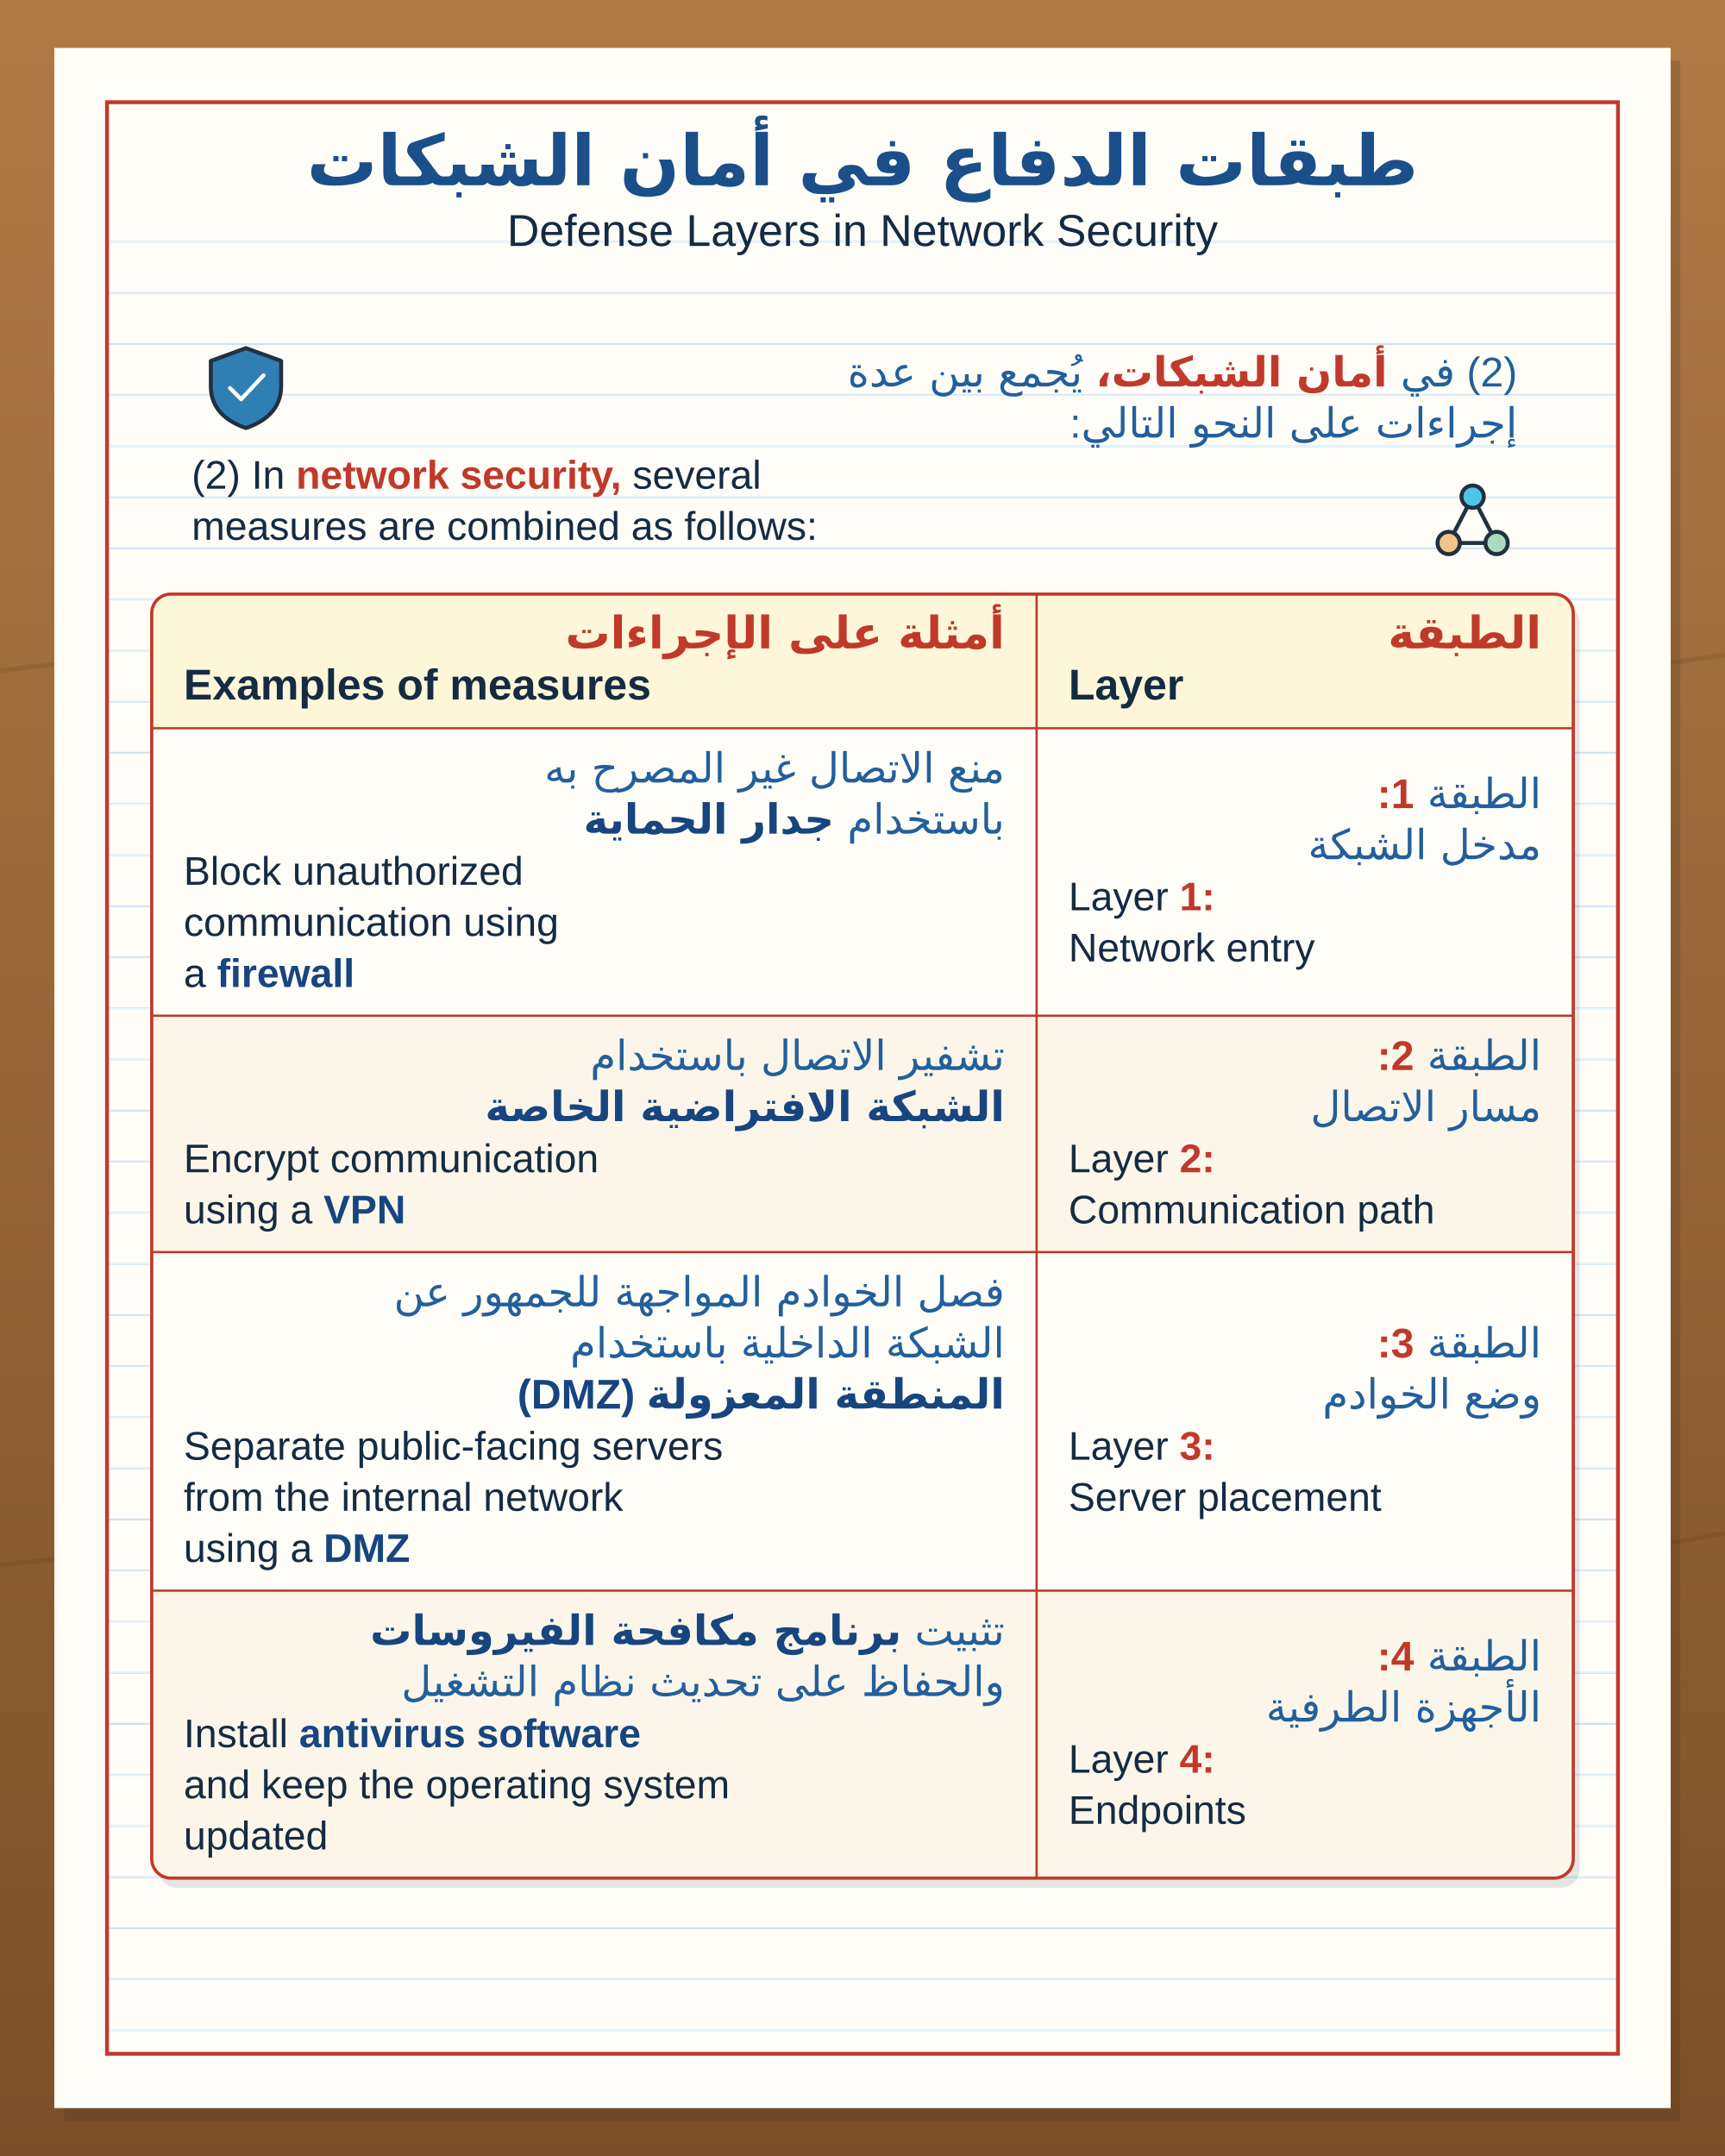
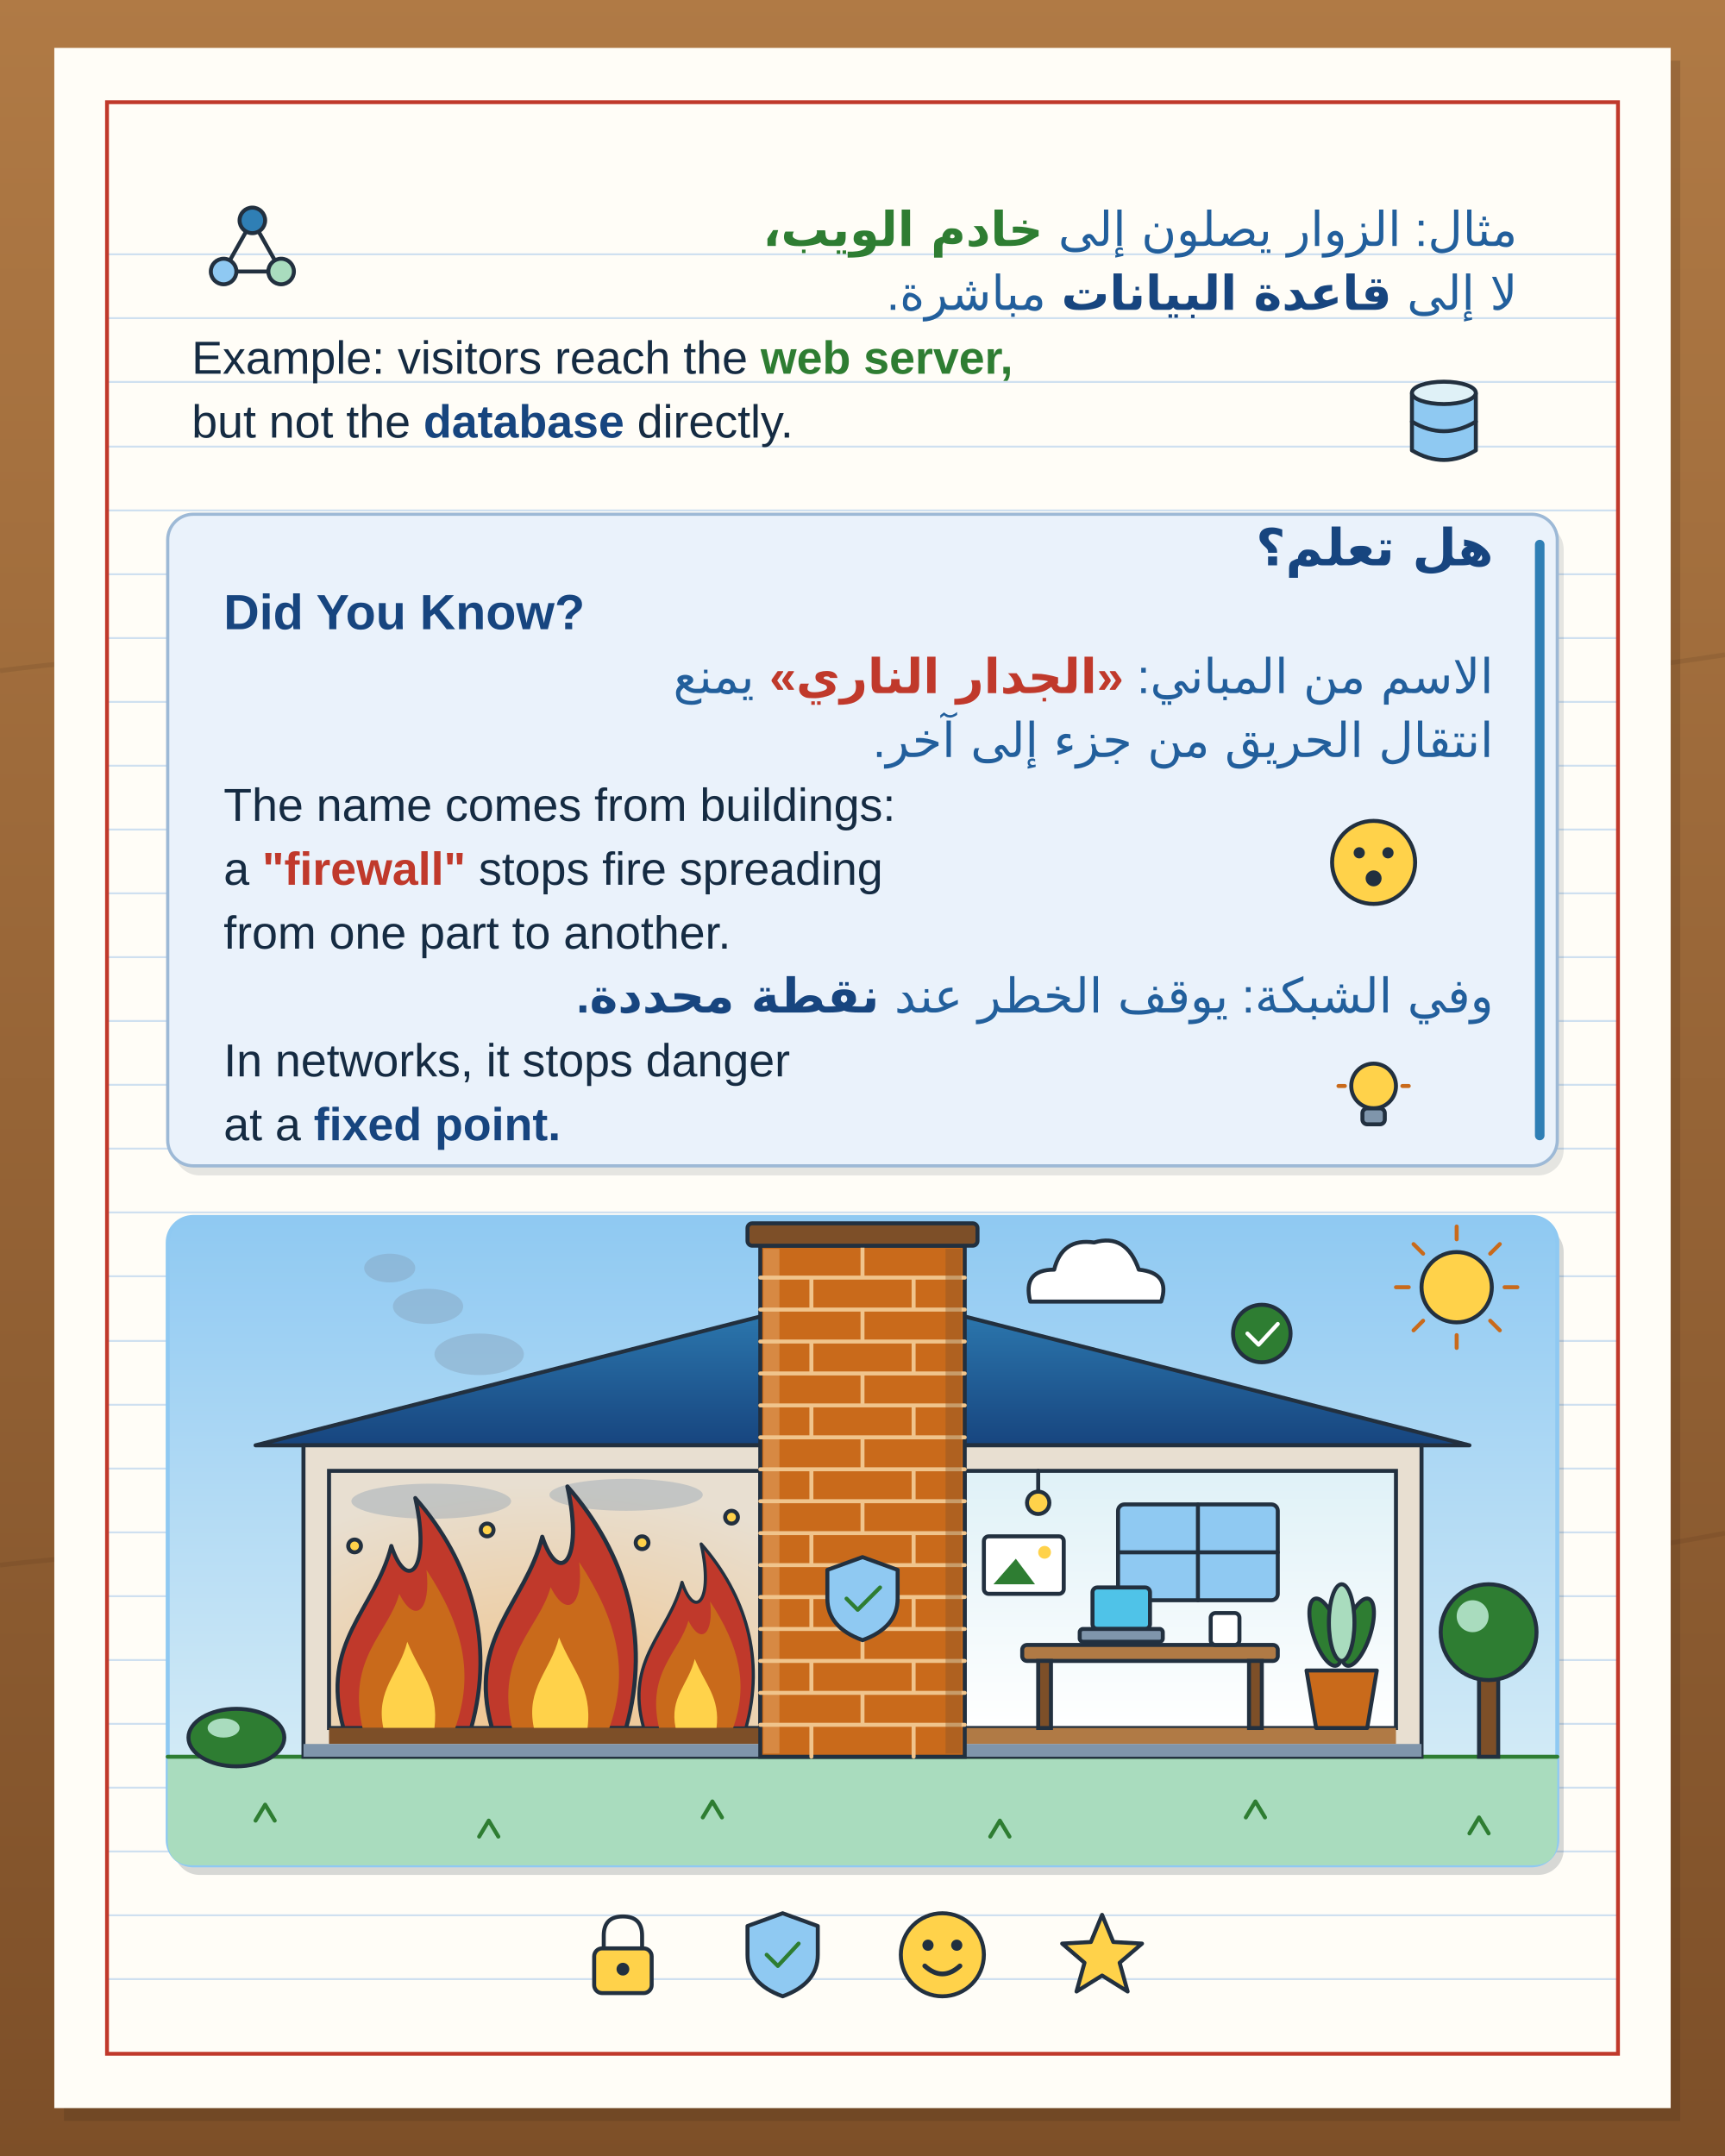
<svg xmlns="http://www.w3.org/2000/svg" width="1080" height="1350" viewBox="0 0 1080 1350" preserveAspectRatio="xMidYMid meet" style="width:100%;height:auto;max-width:1080px;display:block;margin:0 auto;">
  <defs>
    <linearGradient id="pmDesk" x1="0" y1="0" x2="0" y2="1">
      <stop offset="0" stop-color="#b07a45" />
      <stop offset="1" stop-color="#7d4f28" />
    </linearGradient>
-     <pattern id="pmRules" x="0" y="120" width="1080" height="32" patternUnits="userSpaceOnUse">
-       <line x1="0" y1="31.5" x2="1080" y2="31.5" stroke="#cfe0f0" stroke-width="1.4" />
+     <pattern id="pmRules" x="0" y="120" width="1080" height="40" patternUnits="userSpaceOnUse">
+       <line x1="0" y1="39.5" x2="1080" y2="39.5" stroke="#cfe0f0" stroke-width="1.4" />
    </pattern>
  </defs>
  <rect x="0" y="0" width="1080" height="1350" fill="url(#pmDesk)" />
  <path d="M0 420 C 300 380, 700 470, 1080 410" fill="none" stroke="#3a2411" stroke-width="3" opacity=".12" />
  <path d="M0 980 C 350 940, 720 1030, 1080 960" fill="none" stroke="#3a2411" stroke-width="3" opacity=".12" />
  <rect x="40" y="38" width="1012" height="1290" fill="#3a2411" opacity=".18" />
  <rect x="34" y="30" width="1012" height="1290" fill="#fffdf7" />
  <rect x="67" y="120" width="946" height="1152" fill="url(#pmRules)" />
  <rect x="67" y="64" width="946" height="1222" fill="none" stroke="#c0392b" stroke-width="2.4" />
-   <rect x="99" y="378" width="890" height="804" rx="12" fill="#22303f" opacity=".12" />
-   <rect x="95" y="372" width="890" height="804" rx="12" fill="#fffdf7" />
-   <rect x="95" y="372" width="890" height="84" rx="12" fill="#fdf6d8" />
-   <rect x="95" y="414" width="890" height="42" fill="#fdf6d8" />
-   <rect x="95" y="636" width="890" height="148" fill="#fbf6e9" />
-   <path d="M95 996 H985 V1164 Q985 1176 973 1176 H107 Q95 1176 95 1164 Z" fill="#fbf6e9" />
-   <line x1="95" y1="456" x2="985" y2="456" stroke="#c0392b" stroke-width="1.4" />
-   <line x1="95" y1="636" x2="985" y2="636" stroke="#c0392b" stroke-width="1.4" />
-   <line x1="95" y1="784" x2="985" y2="784" stroke="#c0392b" stroke-width="1.4" />
-   <line x1="95" y1="996" x2="985" y2="996" stroke="#c0392b" stroke-width="1.4" />
-   <line x1="649" y1="372" x2="649" y2="1176" stroke="#c0392b" stroke-width="1.4" />
-   <rect x="95" y="372" width="890" height="804" rx="12" fill="none" stroke="#c0392b" stroke-width="2" />
-   <g transform="translate(128 216)">
-     <path d="M26 2 L48 10 L48 26 C48 40 38 48 26 52 C14 48 4 40 4 26 L4 10 Z" fill="#2f7fb5" stroke="#22303f" stroke-width="2.5" stroke-linecap="round" stroke-linejoin="round" />
-     <path d="M16 27 L23 34 L37 19" fill="none" stroke="#ffffff" stroke-width="2.5" stroke-linecap="round" stroke-linejoin="round" />
+   <defs>
+     <linearGradient id="ilSky" x1="0" y1="0" x2="0" y2="1">
+       <stop offset="0" stop-color="#8fc9f2" />
+       <stop offset="1" stop-color="#dff1f7" />
+     </linearGradient>
+     <radialGradient id="ilHeat" cx=".5" cy=".95" r=".9">
+       <stop offset="0" stop-color="#f0c48c" />
+       <stop offset="1" stop-color="#e8dfd1" />
+     </radialGradient>
+     <linearGradient id="ilCalm" x1="0" y1="0" x2="0" y2="1">
+       <stop offset="0" stop-color="#dff1f7" />
+       <stop offset="1" stop-color="#ffffff" />
+     </linearGradient>
+     <linearGradient id="ilRoof" x1="0" y1="0" x2="0" y2="1">
+       <stop offset="0" stop-color="#2f7fb5" />
+       <stop offset="1" stop-color="#17457f" />
+     </linearGradient>
+   </defs>
+   <g>
+     <rect x="109" y="328" width="870" height="408" rx="16" fill="#22303f" opacity=".12" />
+     <rect x="105" y="322" width="870" height="408" rx="16" fill="#eaf2fb" stroke="#9db9d6" stroke-width="2" />
+     <rect x="961" y="338" width="6" height="376" rx="3" fill="#2f7fb5" />
  </g>
-   <g transform="translate(898 302)">
-     <line x1="24" y1="9" x2="9" y2="38" stroke="#22303f" stroke-width="2.5" stroke-linecap="round" />
-     <line x1="24" y1="9" x2="39" y2="38" stroke="#22303f" stroke-width="2.5" stroke-linecap="round" />
-     <line x1="9" y1="38" x2="39" y2="38" stroke="#22303f" stroke-width="2.5" stroke-linecap="round" />
-     <circle cx="24" cy="9" r="7" fill="#4fc3e8" stroke="#22303f" stroke-width="2.5" />
-     <circle cx="9" cy="38" r="7" fill="#f0c48c" stroke="#22303f" stroke-width="2.5" />
-     <circle cx="39" cy="38" r="7" fill="#a9dcbe" stroke="#22303f" stroke-width="2.5" />
+   <g>
+     <rect x="109" y="768" width="870" height="406" rx="16" fill="#22303f" opacity=".18" />
+     <rect x="105" y="762" width="870" height="406" rx="16" fill="url(#ilSky)" stroke="#8fc9f2" stroke-width="2.5" />
+     <path d="M105 1100 H975 V1152 Q975 1168 959 1168 H121 Q105 1168 105 1152 Z" fill="#a9dcbe" />
+     <path d="M105 1100 H975" fill="none" stroke="#2e7d32" stroke-width="2.5" stroke-linecap="round" />
+     <path d="M160 1140 l6 -10 l6 10 M300 1150 l6 -10 l6 10 M440 1138 l6 -10 l6 10 M620 1150 l6 -10 l6 10 M780 1138 l6 -10 l6 10 M920 1148 l6 -10 l6 10" fill="none" stroke="#2e7d32" stroke-width="2.5" stroke-linecap="round" stroke-linejoin="round" />
+     <circle cx="912" cy="806" r="22" fill="#ffd24a" stroke="#22303f" stroke-width="2.5" />
+     <path d="M912 768 V776 M912 836 V844 M874 806 H882 M942 806 H950 M885 779 L891 785 M939 779 L933 785 M885 833 L891 827 M939 833 L933 827" fill="none" stroke="#c96a1b" stroke-width="2.5" stroke-linecap="round" />
+     <path d="M645 815 Q640 795 660 795 Q665 775 685 778 Q705 772 713 795 Q733 797 727 815 Z" fill="#ffffff" stroke="#22303f" stroke-width="2.5" stroke-linejoin="round" />
+     <ellipse cx="300" cy="848" rx="28" ry="13" fill="#7f95ab" opacity=".35" />
+     <ellipse cx="268" cy="818" rx="22" ry="11" fill="#7f95ab" opacity=".35" />
+     <ellipse cx="244" cy="794" rx="16" ry="9" fill="#7f95ab" opacity=".35" />
+     <ellipse cx="148" cy="1088" rx="30" ry="18" fill="#2e7d32" stroke="#22303f" stroke-width="2.5" />
+     <ellipse cx="140" cy="1082" rx="10" ry="6" fill="#a9dcbe" />
+     <rect x="926" y="1046" width="12" height="54" fill="#7d4f28" stroke="#22303f" stroke-width="2.5" />
+     <circle cx="932" cy="1022" r="30" fill="#2e7d32" stroke="#22303f" stroke-width="2.5" />
+     <circle cx="922" cy="1012" r="10" fill="#a9dcbe" />
+     <polygon points="160,905 540,808 920,905" fill="url(#ilRoof)" stroke="#22303f" stroke-width="2.5" stroke-linejoin="round" />
+     <rect x="190" y="905" width="700" height="195" fill="#e8dfd1" stroke="#22303f" stroke-width="2.5" />
+     <rect x="206" y="921" width="270" height="161" fill="url(#ilHeat)" stroke="#22303f" stroke-width="2.5" />
+     <rect x="604" y="921" width="270" height="161" fill="url(#ilCalm)" stroke="#22303f" stroke-width="2.5" />
+     <ellipse cx="270" cy="940" rx="50" ry="11" fill="#7f95ab" opacity=".35" />
+     <ellipse cx="392" cy="936" rx="48" ry="10" fill="#7f95ab" opacity=".35" />
+     <g transform="translate(255 1082)">
+       <path d="M-40 0 C-55 -54 -20 -74 -10 -114 C0 -84 15 -99 5 -144 C40 -104 55 -54 40 0 Z" fill="#c0392b" stroke="#22303f" stroke-width="2.5" stroke-linejoin="round" />
+       <path d="M-28 0 C-38 -44 -12 -59 -5 -84 C5 -64 15 -74 12 -99 C35 -64 42 -34 30 0 Z" fill="#c96a1b" />
+       <path d="M-15 0 C-20 -24 -5 -34 0 -54 C8 -34 20 -24 17 0 Z" fill="#ffd24a" />
+     </g>
+     <g transform="translate(350 1082) scale(1.05)">
+       <path d="M-40 0 C-55 -54 -20 -74 -10 -114 C0 -84 15 -99 5 -144 C40 -104 55 -54 40 0 Z" fill="#c0392b" stroke="#22303f" stroke-width="2.5" stroke-linejoin="round" />
+       <path d="M-28 0 C-38 -44 -12 -59 -5 -84 C5 -64 15 -74 12 -99 C35 -64 42 -34 30 0 Z" fill="#c96a1b" />
+       <path d="M-15 0 C-20 -24 -5 -34 0 -54 C8 -34 20 -24 17 0 Z" fill="#ffd24a" />
+     </g>
+     <g transform="translate(435 1082) scale(.8)">
+       <path d="M-40 0 C-55 -54 -20 -74 -10 -114 C0 -84 15 -99 5 -144 C40 -104 55 -54 40 0 Z" fill="#c0392b" stroke="#22303f" stroke-width="2.5" stroke-linejoin="round" />
+       <path d="M-28 0 C-38 -44 -12 -59 -5 -84 C5 -64 15 -74 12 -99 C35 -64 42 -34 30 0 Z" fill="#c96a1b" />
+       <path d="M-15 0 C-20 -24 -5 -34 0 -54 C8 -34 20 -24 17 0 Z" fill="#ffd24a" />
+     </g>
+     <circle cx="222" cy="968" r="4" fill="#ffd24a" stroke="#22303f" stroke-width="2.5" />
+     <circle cx="305" cy="958" r="4" fill="#ffd24a" stroke="#22303f" stroke-width="2.5" />
+     <circle cx="402" cy="966" r="4" fill="#ffd24a" stroke="#22303f" stroke-width="2.5" />
+     <circle cx="458" cy="950" r="4" fill="#ffd24a" stroke="#22303f" stroke-width="2.5" />
+     <rect x="206" y="1082" width="270" height="10" fill="#7d4f28" />
+     <rect x="604" y="1082" width="270" height="10" fill="#b07a45" />
+     <rect x="190" y="1092" width="700" height="8" fill="#7f95ab" />
+     <rect x="476" y="780" width="128" height="320" fill="#c96a1b" stroke="#22303f" stroke-width="2.5" />
+     <path d="M476 800 H604 M476 820 H604 M476 840 H604 M476 860 H604 M476 880 H604 M476 900 H604 M476 920 H604 M476 940 H604 M476 960 H604 M476 980 H604 M476 1000 H604 M476 1020 H604 M476 1040 H604 M476 1060 H604 M476 1080 H604 M540 780 V800 M508 800 V820 M572 800 V820 M540 820 V840 M508 840 V860 M572 840 V860 M540 860 V880 M508 880 V900 M572 880 V900 M540 900 V920 M508 920 V940 M572 920 V940 M540 940 V960 M508 960 V980 M572 960 V980 M540 980 V1000 M508 1000 V1020 M572 1000 V1020 M540 1020 V1040 M508 1040 V1060 M572 1040 V1060 M540 1060 V1080 M508 1080 V1100 M572 1080 V1100" fill="none" stroke="#f0c48c" stroke-width="2.5" stroke-linecap="round" />
+     <rect x="478" y="782" width="10" height="316" fill="#f0c48c" opacity=".35" />
+     <rect x="592" y="782" width="10" height="316" fill="#7d4f28" opacity=".35" />
+     <rect x="468" y="766" width="144" height="14" rx="3" fill="#7d4f28" stroke="#22303f" stroke-width="2.5" />
+     <path d="M540 975 L562 983 V1001 Q562 1019 540 1027 Q518 1019 518 1001 V983 Z" fill="#8fc9f2" stroke="#22303f" stroke-width="2.5" stroke-linejoin="round" />
+     <path d="M530 1001 L537 1008 L551 994" fill="none" stroke="#2e7d32" stroke-width="2.5" stroke-linecap="round" stroke-linejoin="round" />
+     <rect x="616" y="962" width="50" height="36" rx="3" fill="#ffffff" stroke="#22303f" stroke-width="2.5" />
+     <polygon points="622,992 636,976 648,992" fill="#2e7d32" />
+     <circle cx="654" cy="972" r="4" fill="#ffd24a" />
+     <line x1="650" y1="921" x2="650" y2="934" stroke="#22303f" stroke-width="2.5" stroke-linecap="round" />
+     <circle cx="650" cy="941" r="7" fill="#ffd24a" stroke="#22303f" stroke-width="2.5" />
+     <rect x="700" y="942" width="100" height="60" rx="4" fill="#8fc9f2" stroke="#22303f" stroke-width="2.5" />
+     <path d="M750 942 V1002 M700 972 H800" fill="none" stroke="#22303f" stroke-width="2.5" stroke-linecap="round" />
+     <rect x="640" y="1030" width="160" height="10" rx="3" fill="#b07a45" stroke="#22303f" stroke-width="2.5" />
+     <rect x="650" y="1040" width="8" height="42" fill="#7d4f28" stroke="#22303f" stroke-width="2.5" />
+     <rect x="782" y="1040" width="8" height="42" fill="#7d4f28" stroke="#22303f" stroke-width="2.5" />
+     <rect x="684" y="994" width="36" height="26" rx="3" fill="#4fc3e8" stroke="#22303f" stroke-width="2.5" />
+     <rect x="676" y="1020" width="52" height="8" rx="2" fill="#7f95ab" stroke="#22303f" stroke-width="2.5" />
+     <rect x="758" y="1010" width="18" height="20" rx="3" fill="#ffffff" stroke="#22303f" stroke-width="2.5" />
+     <g transform="rotate(-18 830 1022)">
+       <ellipse cx="830" cy="1022" rx="8" ry="22" fill="#2e7d32" stroke="#22303f" stroke-width="2.5" />
+     </g>
+     <g transform="rotate(18 850 1022)">
+       <ellipse cx="850" cy="1022" rx="8" ry="22" fill="#2e7d32" stroke="#22303f" stroke-width="2.5" />
+     </g>
+     <ellipse cx="840" cy="1016" rx="8" ry="24" fill="#a9dcbe" stroke="#22303f" stroke-width="2.5" />
+     <polygon points="818,1046 862,1046 856,1082 824,1082" fill="#c96a1b" stroke="#22303f" stroke-width="2.5" stroke-linejoin="round" />
+     <circle cx="790" cy="835" r="18" fill="#2e7d32" stroke="#22303f" stroke-width="2.5" />
+     <path d="M781 835 L788 842 L800 829" fill="none" stroke="#ffffff" stroke-width="2.5" stroke-linecap="round" stroke-linejoin="round" />
  </g>
-   <text x="540" y="116" direction="rtl" unicode-bidi="plaintext" text-anchor="middle" font-family="Tahoma, Arial, Segoe UI, sans-serif" font-size="44" font-weight="bold" fill="#1a4f8a">طبقات الدفاع في أمان الشبكات</text>
-   <text x="540" y="154" direction="ltr" unicode-bidi="plaintext" text-anchor="middle" font-family="Segoe Print, Comic Sans MS, Arial, sans-serif" font-size="28" font-weight="normal" fill="#152b42">Defense Layers in Network Security</text>
-   <text x="950" y="242" direction="rtl" unicode-bidi="plaintext" text-anchor="start" font-family="Tahoma, Arial, Segoe UI, sans-serif" font-size="26" fill="#225f9c">
-     <tspan x="950" dy="0">(2) في <tspan font-weight="bold" fill="#c0392b">أمان الشبكات،</tspan> يُجمع بين عدة</tspan>
-     <tspan x="950" dy="32">إجراءات على النحو التالي:</tspan>
+   <g transform="translate(130 130)">
+     <path d="M28 8 L10 40 L46 40 Z" fill="none" stroke="#22303f" stroke-width="2.5" stroke-linejoin="round" />
+     <circle cx="28" cy="8" r="8" fill="#2f7fb5" stroke="#22303f" stroke-width="2.5" />
+     <circle cx="10" cy="40" r="8" fill="#8fc9f2" stroke="#22303f" stroke-width="2.5" />
+     <circle cx="46" cy="40" r="8" fill="#a9dcbe" stroke="#22303f" stroke-width="2.5" />
+   </g>
+   <g transform="translate(880 238)">
+     <path d="M4 8 V44 Q24 56 44 44 V8" fill="#8fc9f2" stroke="#22303f" stroke-width="2.5" stroke-linejoin="round" />
+     <path d="M4 26 Q24 38 44 26" fill="none" stroke="#22303f" stroke-width="2.5" stroke-linecap="round" />
+     <ellipse cx="24" cy="8" rx="20" ry="7" fill="#dff1f7" stroke="#22303f" stroke-width="2.5" />
+   </g>
+   <g transform="translate(860 540)">
+     <circle cx="0" cy="0" r="26" fill="#ffd24a" stroke="#22303f" stroke-width="2.5" />
+     <circle cx="-9" cy="-6" r="3.5" fill="#22303f" />
+     <circle cx="9" cy="-6" r="3.5" fill="#22303f" />
+     <circle cx="0" cy="10" r="5" fill="#22303f" />
+   </g>
+   <g transform="translate(836 662)">
+     <circle cx="24" cy="18" r="14" fill="#ffd24a" stroke="#22303f" stroke-width="2.5" />
+     <rect x="17" y="32" width="14" height="10" rx="3" fill="#7f95ab" stroke="#22303f" stroke-width="2.5" />
+     <path d="M2 18 H6 M42 18 H46" fill="none" stroke="#c96a1b" stroke-width="2.5" stroke-linecap="round" />
+   </g>
+   <g>
+     <g transform="translate(362 1196)">
+       <path d="M16 24 V16 Q16 4 28 4 Q40 4 40 16 V24" fill="none" stroke="#22303f" stroke-width="2.5" stroke-linecap="round" />
+       <rect x="10" y="24" width="36" height="28" rx="5" fill="#ffd24a" stroke="#22303f" stroke-width="2.5" />
+       <circle cx="28" cy="37" r="4" fill="#22303f" />
+     </g>
+     <g transform="translate(462 1196)">
+       <path d="M28 2 L50 10 V28 Q50 46 28 54 Q6 46 6 28 V10 Z" fill="#8fc9f2" stroke="#22303f" stroke-width="2.5" stroke-linejoin="round" />
+       <path d="M18 28 L25 35 L38 21" fill="none" stroke="#2e7d32" stroke-width="2.5" stroke-linecap="round" stroke-linejoin="round" />
+     </g>
+     <g transform="translate(590 1224)">
+       <circle cx="0" cy="0" r="26" fill="#ffd24a" stroke="#22303f" stroke-width="2.5" />
+       <circle cx="-9" cy="-6" r="3.5" fill="#22303f" />
+       <circle cx="9" cy="-6" r="3.5" fill="#22303f" />
+       <path d="M -11 7 Q 0 17 11 7" fill="none" stroke="#22303f" stroke-width="3" stroke-linecap="round" />
+     </g>
+     <g transform="translate(662 1196)">
+       <polygon points="28,3 35,20 53,21 39,33 44,51 28,41 12,51 17,33 3,21 21,20" fill="#ffd24a" stroke="#22303f" stroke-width="2.5" stroke-linejoin="round" />
+     </g>
+   </g>
+   <text x="950" y="154" direction="rtl" unicode-bidi="plaintext" text-anchor="start" font-family="Tahoma, Arial, Segoe UI, sans-serif" font-size="30" fill="#225f9c">
+     <tspan x="950" dy="0">مثال: الزوار يصلون إلى <tspan font-weight="bold" fill="#2e7d32">خادم الويب،</tspan>
+     </tspan>
+     <tspan x="950" dy="40">لا إلى <tspan font-weight="bold" fill="#17457f">قاعدة البيانات</tspan> مباشرة.</tspan>
  </text>
-   <text x="120" y="306" direction="ltr" unicode-bidi="plaintext" text-anchor="start" font-family="Segoe Print, Comic Sans MS, Arial, sans-serif" font-size="25" fill="#152b42">
-     <tspan x="120" dy="0">(2) In <tspan font-weight="bold" fill="#c0392b">network security,</tspan> several</tspan>
-     <tspan x="120" dy="32">measures are combined as follows:</tspan>
+   <text x="120" y="234" direction="ltr" unicode-bidi="plaintext" text-anchor="start" font-family="Segoe Print, Comic Sans MS, Arial, sans-serif" font-size="29" fill="#152b42">
+     <tspan x="120" dy="0">Example: visitors reach the <tspan font-weight="bold" fill="#2e7d32">web server,</tspan>
+     </tspan>
+     <tspan x="120" dy="40">but not the <tspan font-weight="bold" fill="#17457f">database</tspan> directly.</tspan>
  </text>
-   <text x="965" y="406" direction="rtl" unicode-bidi="plaintext" text-anchor="start" font-family="Tahoma, Arial, Segoe UI, sans-serif" font-size="28" font-weight="bold" fill="#c0392b">الطبقة</text>
-   <text x="669" y="438" direction="ltr" unicode-bidi="plaintext" text-anchor="start" font-family="Segoe Print, Comic Sans MS, Arial, sans-serif" font-size="27" font-weight="bold" fill="#152b42">Layer</text>
-   <text x="629" y="406" direction="rtl" unicode-bidi="plaintext" text-anchor="start" font-family="Tahoma, Arial, Segoe UI, sans-serif" font-size="28" font-weight="bold" fill="#c0392b">أمثلة على الإجراءات</text>
-   <text x="115" y="438" direction="ltr" unicode-bidi="plaintext" text-anchor="start" font-family="Segoe Print, Comic Sans MS, Arial, sans-serif" font-size="27" font-weight="bold" fill="#152b42">Examples of measures</text>
-   <text x="965" y="506" direction="rtl" unicode-bidi="plaintext" text-anchor="start" font-family="Tahoma, Arial, Segoe UI, sans-serif" font-size="26" fill="#225f9c">
-     <tspan x="965" dy="0">الطبقة <tspan font-weight="bold" fill="#c0392b">1:</tspan>
-     </tspan>
-     <tspan x="965" dy="32">مدخل الشبكة</tspan>
+   <text x="935" y="354" direction="rtl" unicode-bidi="plaintext" text-anchor="start" font-family="Tahoma, Arial, Segoe UI, sans-serif" font-size="32" font-weight="bold" fill="#17457f">
+     <tspan x="935" dy="0">هل تعلم؟</tspan>
  </text>
-   <text x="669" y="570" direction="ltr" unicode-bidi="plaintext" text-anchor="start" font-family="Segoe Print, Comic Sans MS, Arial, sans-serif" font-size="25" fill="#152b42">
-     <tspan x="669" dy="0">Layer <tspan font-weight="bold" fill="#c0392b">1:</tspan>
-     </tspan>
-     <tspan x="669" dy="32">Network entry</tspan>
+   <text x="140" y="394" direction="ltr" unicode-bidi="plaintext" text-anchor="start" font-family="Segoe Print, Comic Sans MS, Arial, sans-serif" font-size="31" font-weight="bold" fill="#17457f">
+     <tspan x="140" dy="0">Did You Know?</tspan>
  </text>
-   <text x="629" y="490" direction="rtl" unicode-bidi="plaintext" text-anchor="start" font-family="Tahoma, Arial, Segoe UI, sans-serif" font-size="26" fill="#225f9c">
-     <tspan x="629" dy="0">منع الاتصال غير المصرح به</tspan>
-     <tspan x="629" dy="32">باستخدام <tspan font-weight="bold" fill="#17457f">جدار الحماية</tspan>
+   <text x="935" y="434" direction="rtl" unicode-bidi="plaintext" text-anchor="start" font-family="Tahoma, Arial, Segoe UI, sans-serif" font-size="30" fill="#225f9c">
+     <tspan x="935" dy="0">الاسم من المباني: <tspan font-weight="bold" fill="#c0392b">«الجدار الناري»</tspan> يمنع</tspan>
+     <tspan x="935" dy="40">انتقال الحريق من جزء إلى آخر.</tspan>
+   </text>
+   <text x="140" y="514" direction="ltr" unicode-bidi="plaintext" text-anchor="start" font-family="Segoe Print, Comic Sans MS, Arial, sans-serif" font-size="29" fill="#152b42">
+     <tspan x="140" dy="0">The name comes from buildings:</tspan>
+     <tspan x="140" dy="40">a <tspan font-weight="bold" fill="#c0392b">"firewall"</tspan> stops fire spreading</tspan>
+     <tspan x="140" dy="40">from one part to another.</tspan>
+   </text>
+   <text x="935" y="634" direction="rtl" unicode-bidi="plaintext" text-anchor="start" font-family="Tahoma, Arial, Segoe UI, sans-serif" font-size="30" fill="#225f9c">
+     <tspan x="935" dy="0">وفي الشبكة: يوقف الخطر عند <tspan font-weight="bold" fill="#17457f">نقطة محددة.</tspan>
    </tspan>
  </text>
-   <text x="115" y="554" direction="ltr" unicode-bidi="plaintext" text-anchor="start" font-family="Segoe Print, Comic Sans MS, Arial, sans-serif" font-size="25" fill="#152b42">
-     <tspan x="115" dy="0">Block unauthorized</tspan>
-     <tspan x="115" dy="32">communication using</tspan>
-     <tspan x="115" dy="32">a <tspan font-weight="bold" fill="#17457f">firewall</tspan>
+   <text x="140" y="674" direction="ltr" unicode-bidi="plaintext" text-anchor="start" font-family="Segoe Print, Comic Sans MS, Arial, sans-serif" font-size="29" fill="#152b42">
+     <tspan x="140" dy="0">In networks, it stops danger</tspan>
+     <tspan x="140" dy="40">at a <tspan font-weight="bold" fill="#17457f">fixed point.</tspan>
    </tspan>
  </text>
-   <text x="965" y="670" direction="rtl" unicode-bidi="plaintext" text-anchor="start" font-family="Tahoma, Arial, Segoe UI, sans-serif" font-size="26" fill="#225f9c">
-     <tspan x="965" dy="0">الطبقة <tspan font-weight="bold" fill="#c0392b">2:</tspan>
-     </tspan>
-     <tspan x="965" dy="32">مسار الاتصال</tspan>
-   </text>
-   <text x="669" y="734" direction="ltr" unicode-bidi="plaintext" text-anchor="start" font-family="Segoe Print, Comic Sans MS, Arial, sans-serif" font-size="25" fill="#152b42">
-     <tspan x="669" dy="0">Layer <tspan font-weight="bold" fill="#c0392b">2:</tspan>
-     </tspan>
-     <tspan x="669" dy="32">Communication path</tspan>
-   </text>
-   <text x="629" y="670" direction="rtl" unicode-bidi="plaintext" text-anchor="start" font-family="Tahoma, Arial, Segoe UI, sans-serif" font-size="26" fill="#225f9c">
-     <tspan x="629" dy="0">تشفير الاتصال باستخدام</tspan>
-     <tspan x="629" dy="32">
-       <tspan font-weight="bold" fill="#17457f">الشبكة الافتراضية الخاصة</tspan>
-     </tspan>
-   </text>
-   <text x="115" y="734" direction="ltr" unicode-bidi="plaintext" text-anchor="start" font-family="Segoe Print, Comic Sans MS, Arial, sans-serif" font-size="25" fill="#152b42">
-     <tspan x="115" dy="0">Encrypt communication</tspan>
-     <tspan x="115" dy="32">using a <tspan font-weight="bold" fill="#17457f">VPN</tspan>
-     </tspan>
-   </text>
-   <text x="965" y="850" direction="rtl" unicode-bidi="plaintext" text-anchor="start" font-family="Tahoma, Arial, Segoe UI, sans-serif" font-size="26" fill="#225f9c">
-     <tspan x="965" dy="0">الطبقة <tspan font-weight="bold" fill="#c0392b">3:</tspan>
-     </tspan>
-     <tspan x="965" dy="32">وضع الخوادم</tspan>
-   </text>
-   <text x="669" y="914" direction="ltr" unicode-bidi="plaintext" text-anchor="start" font-family="Segoe Print, Comic Sans MS, Arial, sans-serif" font-size="25" fill="#152b42">
-     <tspan x="669" dy="0">Layer <tspan font-weight="bold" fill="#c0392b">3:</tspan>
-     </tspan>
-     <tspan x="669" dy="32">Server placement</tspan>
-   </text>
-   <text x="629" y="818" direction="rtl" unicode-bidi="plaintext" text-anchor="start" font-family="Tahoma, Arial, Segoe UI, sans-serif" font-size="26" fill="#225f9c">
-     <tspan x="629" dy="0">فصل الخوادم المواجهة للجمهور عن</tspan>
-     <tspan x="629" dy="32">الشبكة الداخلية باستخدام</tspan>
-     <tspan x="629" dy="32">
-       <tspan font-weight="bold" fill="#17457f">المنطقة المعزولة (DMZ)</tspan>
-     </tspan>
-   </text>
-   <text x="115" y="914" direction="ltr" unicode-bidi="plaintext" text-anchor="start" font-family="Segoe Print, Comic Sans MS, Arial, sans-serif" font-size="25" fill="#152b42">
-     <tspan x="115" dy="0">Separate public-facing servers</tspan>
-     <tspan x="115" dy="32">from the internal network</tspan>
-     <tspan x="115" dy="32">using a <tspan font-weight="bold" fill="#17457f">DMZ</tspan>
-     </tspan>
-   </text>
-   <text x="965" y="1046" direction="rtl" unicode-bidi="plaintext" text-anchor="start" font-family="Tahoma, Arial, Segoe UI, sans-serif" font-size="26" fill="#225f9c">
-     <tspan x="965" dy="0">الطبقة <tspan font-weight="bold" fill="#c0392b">4:</tspan>
-     </tspan>
-     <tspan x="965" dy="32">الأجهزة الطرفية</tspan>
-   </text>
-   <text x="669" y="1110" direction="ltr" unicode-bidi="plaintext" text-anchor="start" font-family="Segoe Print, Comic Sans MS, Arial, sans-serif" font-size="25" fill="#152b42">
-     <tspan x="669" dy="0">Layer <tspan font-weight="bold" fill="#c0392b">4:</tspan>
-     </tspan>
-     <tspan x="669" dy="32">Endpoints</tspan>
-   </text>
-   <text x="629" y="1030" direction="rtl" unicode-bidi="plaintext" text-anchor="start" font-family="Tahoma, Arial, Segoe UI, sans-serif" font-size="26" fill="#225f9c">
-     <tspan x="629" dy="0">تثبيت <tspan font-weight="bold" fill="#17457f">برنامج مكافحة الفيروسات</tspan>
-     </tspan>
-     <tspan x="629" dy="32">والحفاظ على تحديث نظام التشغيل</tspan>
-   </text>
-   <text x="115" y="1094" direction="ltr" unicode-bidi="plaintext" text-anchor="start" font-family="Segoe Print, Comic Sans MS, Arial, sans-serif" font-size="25" fill="#152b42">
-     <tspan x="115" dy="0">Install <tspan font-weight="bold" fill="#17457f">antivirus software</tspan>
-     </tspan>
-     <tspan x="115" dy="32">and keep the operating system</tspan>
-     <tspan x="115" dy="32">updated</tspan>
-   </text>
</svg>
